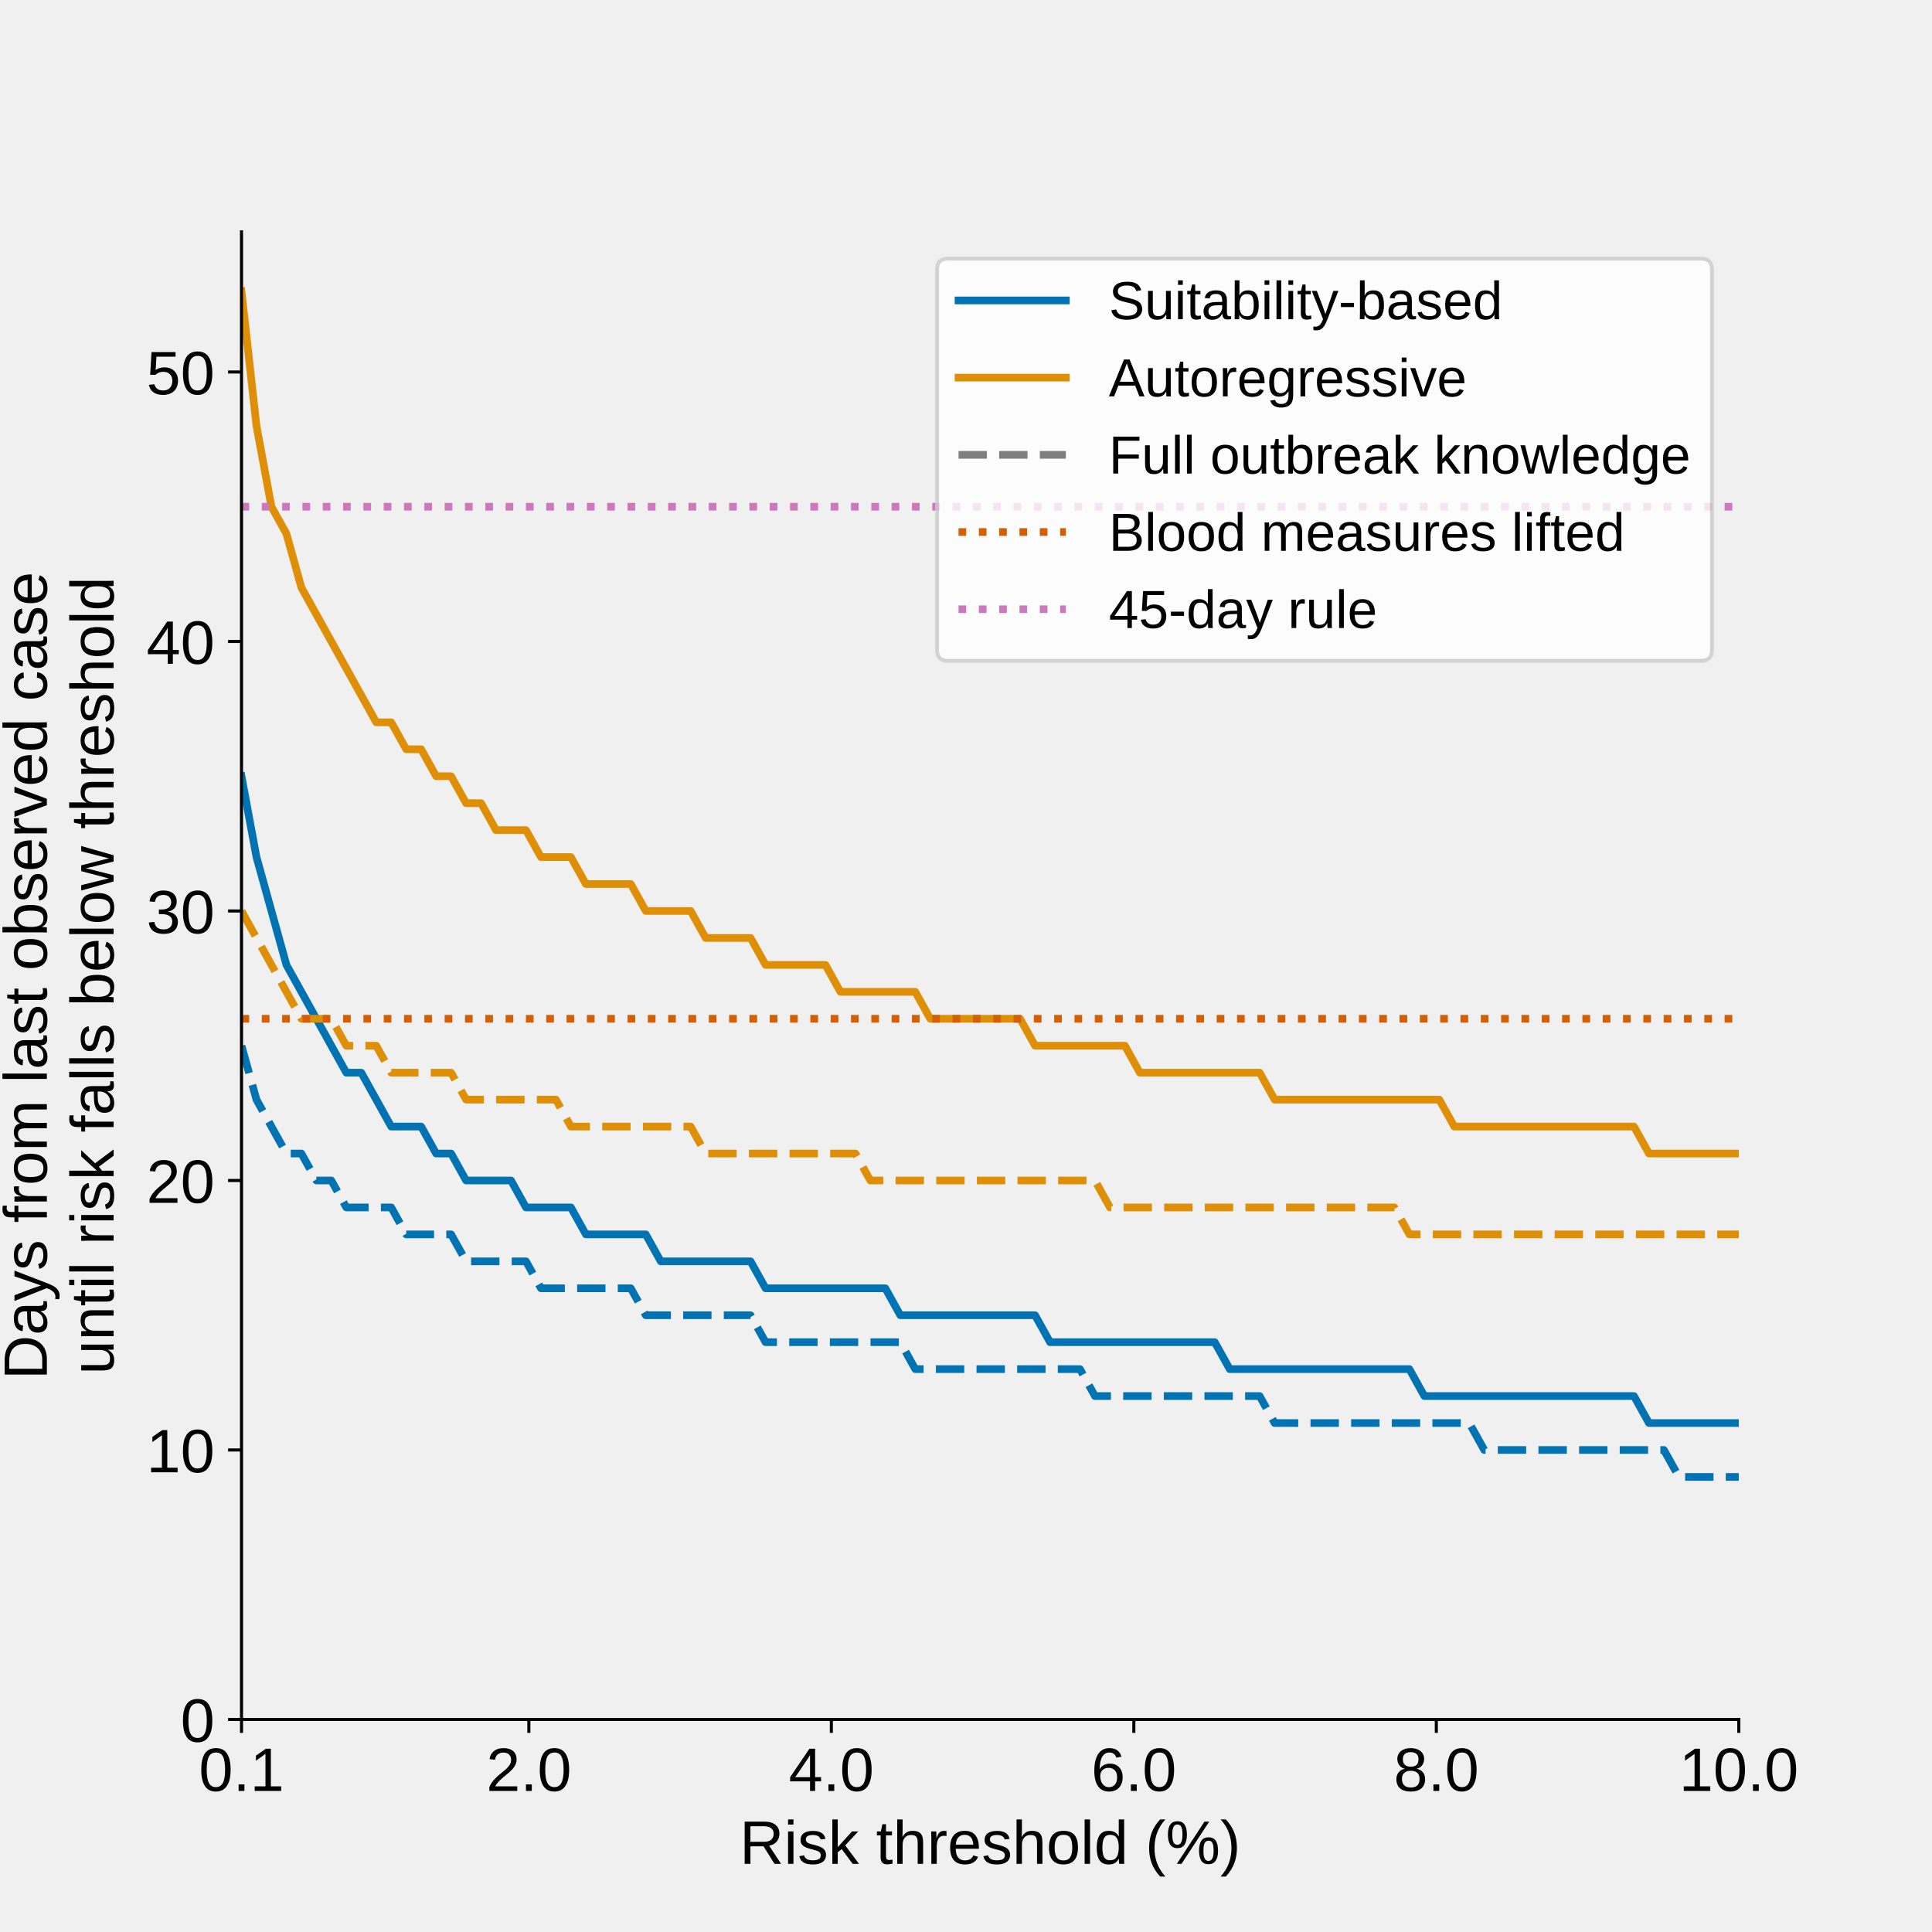
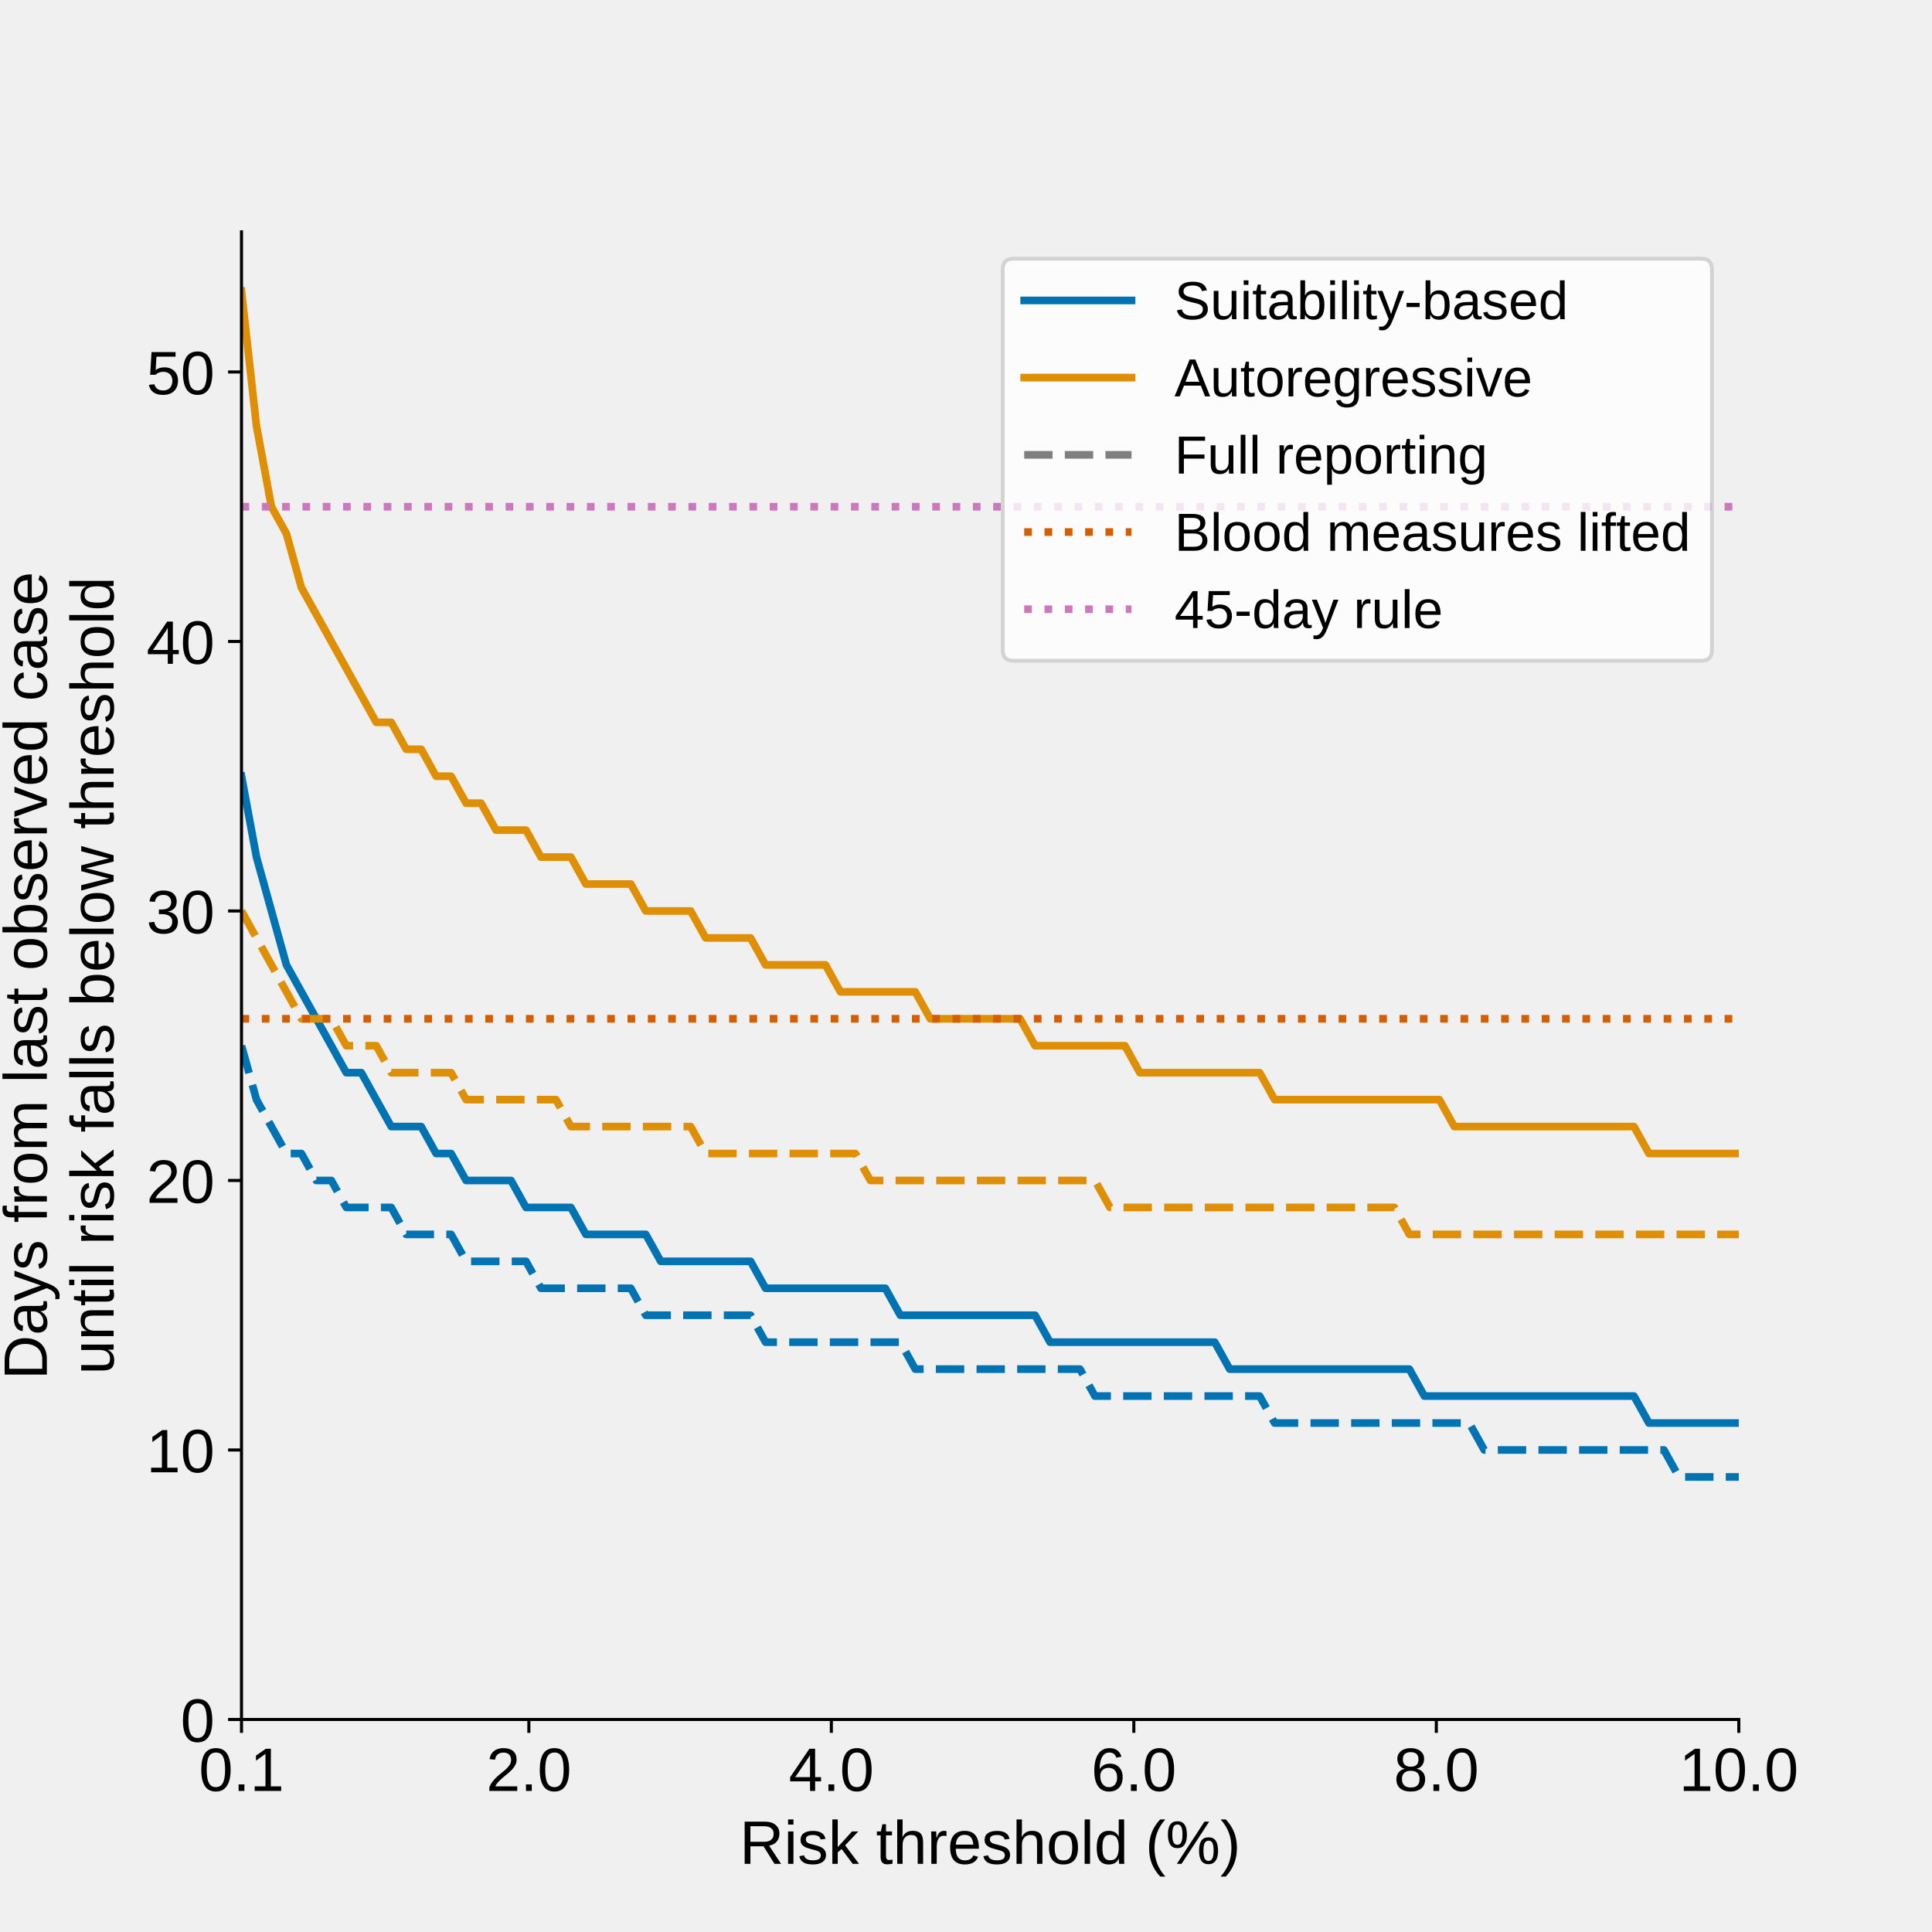
<svg xmlns="http://www.w3.org/2000/svg" xmlns:xlink="http://www.w3.org/1999/xlink" width="504pt" height="504pt" viewBox="0 0 504 504" version="1.1">
  <defs>
    <style type="text/css">*{stroke-linejoin: round; stroke-linecap: butt}</style>
  </defs>
  <g id="figure_1">
    <g id="patch_1">
      <path d="M 0 504  L 504 504  L 504 0  L 0 0  L 0 504  z " style="fill: none" />
    </g>
    <g id="axes_1">
      <g id="patch_2">
        <path d="M 63 448.56  L 453.6 448.56  L 453.6 60.48  L 63 60.48  L 63 448.56  z " style="fill: none" />
      </g>
      <g id="matplotlib.axis_1">
        <g id="xtick_1">
          <g id="line2d_1">
            <defs>
-               <path id="md79bd98420" d="M 0 0  L 0 3.5  " style="stroke: #000000; stroke-width: 0.8" />
+               <path id="mae31a4a050" d="M 0 0  L 0 3.5  " style="stroke: #000000; stroke-width: 0.8" />
            </defs>
            <g>
-               <use xlink:href="#md79bd98420" x="63" y="448.56" style="stroke: #000000; stroke-width: 0.8" />
+               <use xlink:href="#mae31a4a050" x="63" y="448.56" style="stroke: #000000; stroke-width: 0.8" />
            </g>
          </g>
          <g id="text_1">
            <text style="font-size: 16px; font-family: 'Arial', sans-serif; text-anchor: middle" x="63" y="467.208" transform="rotate(-0 63 467.2084)">0.1</text>
          </g>
        </g>
        <g id="xtick_2">
          <g id="line2d_2">
            <g>
-               <use xlink:href="#md79bd98420" x="137.964" y="448.56" style="stroke: #000000; stroke-width: 0.8" />
+               <use xlink:href="#mae31a4a050" x="137.964" y="448.56" style="stroke: #000000; stroke-width: 0.8" />
            </g>
          </g>
          <g id="text_2">
            <text style="font-size: 16px; font-family: 'Arial', sans-serif; text-anchor: middle" x="137.964" y="467.208" transform="rotate(-0 137.9636 467.2084)">2.0</text>
          </g>
        </g>
        <g id="xtick_3">
          <g id="line2d_3">
            <g>
-               <use xlink:href="#md79bd98420" x="216.873" y="448.56" style="stroke: #000000; stroke-width: 0.8" />
+               <use xlink:href="#mae31a4a050" x="216.873" y="448.56" style="stroke: #000000; stroke-width: 0.8" />
            </g>
          </g>
          <g id="text_3">
            <text style="font-size: 16px; font-family: 'Arial', sans-serif; text-anchor: middle" x="216.873" y="467.208" transform="rotate(-0 216.8727 467.2084)">4.0</text>
          </g>
        </g>
        <g id="xtick_4">
          <g id="line2d_4">
            <g>
-               <use xlink:href="#md79bd98420" x="295.782" y="448.56" style="stroke: #000000; stroke-width: 0.8" />
+               <use xlink:href="#mae31a4a050" x="295.782" y="448.56" style="stroke: #000000; stroke-width: 0.8" />
            </g>
          </g>
          <g id="text_4">
            <text style="font-size: 16px; font-family: 'Arial', sans-serif; text-anchor: middle" x="295.782" y="467.208" transform="rotate(-0 295.7818 467.2084)">6.0</text>
          </g>
        </g>
        <g id="xtick_5">
          <g id="line2d_5">
            <g>
-               <use xlink:href="#md79bd98420" x="374.691" y="448.56" style="stroke: #000000; stroke-width: 0.8" />
+               <use xlink:href="#mae31a4a050" x="374.691" y="448.56" style="stroke: #000000; stroke-width: 0.8" />
            </g>
          </g>
          <g id="text_5">
            <text style="font-size: 16px; font-family: 'Arial', sans-serif; text-anchor: middle" x="374.691" y="467.208" transform="rotate(-0 374.6909 467.2084)">8.0</text>
          </g>
        </g>
        <g id="xtick_6">
          <g id="line2d_6">
            <g>
-               <use xlink:href="#md79bd98420" x="453.6" y="448.56" style="stroke: #000000; stroke-width: 0.8" />
+               <use xlink:href="#mae31a4a050" x="453.6" y="448.56" style="stroke: #000000; stroke-width: 0.8" />
            </g>
          </g>
          <g id="text_6">
            <text style="font-size: 16px; font-family: 'Arial', sans-serif; text-anchor: middle" x="453.6" y="467.208" transform="rotate(-0 453.6 467.2084)">10.0</text>
          </g>
        </g>
        <g id="text_7">
          <text style="font-size: 16px; font-family: 'Arial', sans-serif; text-anchor: middle" x="258.3" y="486.224" transform="rotate(-0 258.3 486.2241)">Risk threshold (%)</text>
        </g>
      </g>
      <g id="matplotlib.axis_2">
        <g id="ytick_1">
          <g id="line2d_7">
            <defs>
-               <path id="mf78c4f5cdc" d="M 0 0  L -3.5 0  " style="stroke: #000000; stroke-width: 0.8" />
+               <path id="m3af4e66c50" d="M 0 0  L -3.5 0  " style="stroke: #000000; stroke-width: 0.8" />
            </defs>
            <g>
-               <use xlink:href="#mf78c4f5cdc" x="63" y="448.56" style="stroke: #000000; stroke-width: 0.8" />
+               <use xlink:href="#m3af4e66c50" x="63" y="448.56" style="stroke: #000000; stroke-width: 0.8" />
            </g>
          </g>
          <g id="text_8">
            <text style="font-size: 16px; font-family: 'Arial', sans-serif; text-anchor: end" x="56" y="454.384" transform="rotate(-0 56 454.3842)">0</text>
          </g>
        </g>
        <g id="ytick_2">
          <g id="line2d_8">
            <g>
-               <use xlink:href="#mf78c4f5cdc" x="63" y="378.256" style="stroke: #000000; stroke-width: 0.8" />
+               <use xlink:href="#m3af4e66c50" x="63" y="378.256" style="stroke: #000000; stroke-width: 0.8" />
            </g>
          </g>
          <g id="text_9">
            <text style="font-size: 16px; font-family: 'Arial', sans-serif; text-anchor: end" x="56" y="384.08" transform="rotate(-0 56 384.0799)">10</text>
          </g>
        </g>
        <g id="ytick_3">
          <g id="line2d_9">
            <g>
-               <use xlink:href="#mf78c4f5cdc" x="63" y="307.951" style="stroke: #000000; stroke-width: 0.8" />
+               <use xlink:href="#m3af4e66c50" x="63" y="307.951" style="stroke: #000000; stroke-width: 0.8" />
            </g>
          </g>
          <g id="text_10">
            <text style="font-size: 16px; font-family: 'Arial', sans-serif; text-anchor: end" x="56" y="313.776" transform="rotate(-0 56 313.7755)">20</text>
          </g>
        </g>
        <g id="ytick_4">
          <g id="line2d_10">
            <g>
-               <use xlink:href="#mf78c4f5cdc" x="63" y="237.647" style="stroke: #000000; stroke-width: 0.8" />
+               <use xlink:href="#m3af4e66c50" x="63" y="237.647" style="stroke: #000000; stroke-width: 0.8" />
            </g>
          </g>
          <g id="text_11">
            <text style="font-size: 16px; font-family: 'Arial', sans-serif; text-anchor: end" x="56" y="243.471" transform="rotate(-0 56 243.4712)">30</text>
          </g>
        </g>
        <g id="ytick_5">
          <g id="line2d_11">
            <g>
-               <use xlink:href="#mf78c4f5cdc" x="63" y="167.343" style="stroke: #000000; stroke-width: 0.8" />
+               <use xlink:href="#m3af4e66c50" x="63" y="167.343" style="stroke: #000000; stroke-width: 0.8" />
            </g>
          </g>
          <g id="text_12">
            <text style="font-size: 16px; font-family: 'Arial', sans-serif; text-anchor: end" x="56" y="173.167" transform="rotate(-0 56 173.1668)">40</text>
          </g>
        </g>
        <g id="ytick_6">
          <g id="line2d_12">
            <g>
-               <use xlink:href="#mf78c4f5cdc" x="63" y="97.038" style="stroke: #000000; stroke-width: 0.8" />
+               <use xlink:href="#m3af4e66c50" x="63" y="97.038" style="stroke: #000000; stroke-width: 0.8" />
            </g>
          </g>
          <g id="text_13">
            <text style="font-size: 16px; font-family: 'Arial', sans-serif; text-anchor: end" x="56" y="102.862" transform="rotate(-0 56 102.8625)">50</text>
          </g>
        </g>
        <g id="text_14">
          <text style="font-size: 16px; font-family: 'Arial', sans-serif" transform="translate(12.22422 359.8888) rotate(-90)">Days from last observed case</text>
          <text style="font-size: 16px; font-family: 'Arial', sans-serif" transform="translate(29.63859 358.5612) rotate(-90)">until risk falls below threshold</text>
        </g>
      </g>
      <g id="line2d_13">
-         <path d="M 63 202.495  L 66.906 223.586  L 70.812 237.647  L 74.718 251.708  L 78.624 258.738  L 82.53 265.769  L 86.436 272.799  L 90.342 279.83  L 94.248 279.83  L 98.154 286.86  L 102.06 293.89  L 105.966 293.89  L 109.872 293.89  L 113.778 300.921  L 117.684 300.921  L 121.59 307.951  L 125.496 307.951  L 129.402 307.951  L 133.308 307.951  L 137.214 314.982  L 141.12 314.982  L 145.026 314.982  L 148.932 314.982  L 152.838 322.012  L 156.744 322.012  L 160.65 322.012  L 164.556 322.012  L 168.462 322.012  L 172.368 329.043  L 176.274 329.043  L 180.18 329.043  L 184.086 329.043  L 187.992 329.043  L 191.898 329.043  L 195.804 329.043  L 199.71 336.073  L 203.616 336.073  L 207.522 336.073  L 211.428 336.073  L 215.334 336.073  L 219.24 336.073  L 223.146 336.073  L 227.052 336.073  L 230.958 336.073  L 234.864 343.103  L 238.77 343.103  L 242.676 343.103  L 246.582 343.103  L 250.488 343.103  L 254.394 343.103  L 258.3 343.103  L 262.206 343.103  L 266.112 343.103  L 270.018 343.103  L 273.924 350.134  L 277.83 350.134  L 281.736 350.134  L 285.642 350.134  L 289.548 350.134  L 293.454 350.134  L 297.36 350.134  L 301.266 350.134  L 305.172 350.134  L 309.078 350.134  L 312.984 350.134  L 316.89 350.134  L 320.796 357.164  L 324.702 357.164  L 328.608 357.164  L 332.514 357.164  L 336.42 357.164  L 340.326 357.164  L 344.232 357.164  L 348.138 357.164  L 352.044 357.164  L 355.95 357.164  L 359.856 357.164  L 363.762 357.164  L 367.668 357.164  L 371.574 364.195  L 375.48 364.195  L 379.386 364.195  L 383.292 364.195  L 387.198 364.195  L 391.104 364.195  L 395.01 364.195  L 398.916 364.195  L 402.822 364.195  L 406.728 364.195  L 410.634 364.195  L 414.54 364.195  L 418.446 364.195  L 422.352 364.195  L 426.258 364.195  L 430.164 371.225  L 434.07 371.225  L 437.976 371.225  L 441.882 371.225  L 445.788 371.225  L 449.694 371.225  L 453.6 371.225  " clip-path="url(#p927fb41685)" style="fill: none; stroke: #0173b2; stroke-width: 2; stroke-linecap: square" />
+         <path d="M 63 202.495  L 66.906 223.586  L 70.812 237.647  L 74.718 251.708  L 78.624 258.738  L 82.53 265.769  L 86.436 272.799  L 90.342 279.83  L 94.248 279.83  L 98.154 286.86  L 102.06 293.89  L 105.966 293.89  L 109.872 293.89  L 113.778 300.921  L 117.684 300.921  L 121.59 307.951  L 125.496 307.951  L 129.402 307.951  L 133.308 307.951  L 137.214 314.982  L 141.12 314.982  L 145.026 314.982  L 148.932 314.982  L 152.838 322.012  L 156.744 322.012  L 160.65 322.012  L 164.556 322.012  L 168.462 322.012  L 172.368 329.043  L 176.274 329.043  L 180.18 329.043  L 184.086 329.043  L 187.992 329.043  L 191.898 329.043  L 195.804 329.043  L 199.71 336.073  L 203.616 336.073  L 207.522 336.073  L 211.428 336.073  L 215.334 336.073  L 219.24 336.073  L 223.146 336.073  L 227.052 336.073  L 230.958 336.073  L 234.864 343.103  L 238.77 343.103  L 242.676 343.103  L 246.582 343.103  L 250.488 343.103  L 254.394 343.103  L 258.3 343.103  L 262.206 343.103  L 266.112 343.103  L 270.018 343.103  L 273.924 350.134  L 277.83 350.134  L 281.736 350.134  L 285.642 350.134  L 289.548 350.134  L 293.454 350.134  L 297.36 350.134  L 301.266 350.134  L 305.172 350.134  L 309.078 350.134  L 312.984 350.134  L 316.89 350.134  L 320.796 357.164  L 324.702 357.164  L 328.608 357.164  L 332.514 357.164  L 336.42 357.164  L 340.326 357.164  L 344.232 357.164  L 348.138 357.164  L 352.044 357.164  L 355.95 357.164  L 359.856 357.164  L 363.762 357.164  L 367.668 357.164  L 371.574 364.195  L 375.48 364.195  L 379.386 364.195  L 383.292 364.195  L 387.198 364.195  L 391.104 364.195  L 395.01 364.195  L 398.916 364.195  L 402.822 364.195  L 406.728 364.195  L 410.634 364.195  L 414.54 364.195  L 418.446 364.195  L 422.352 364.195  L 426.258 364.195  L 430.164 371.225  L 434.07 371.225  L 437.976 371.225  L 441.882 371.225  L 445.788 371.225  L 449.694 371.225  L 453.6 371.225  " clip-path="url(#p9e1af03c86)" style="fill: none; stroke: #0173b2; stroke-width: 2; stroke-linecap: square" />
      </g>
      <g id="line2d_14">
-         <path d="M 63 272.799  L 66.906 286.86  L 70.812 293.89  L 74.718 300.921  L 78.624 300.921  L 82.53 307.951  L 86.436 307.951  L 90.342 314.982  L 94.248 314.982  L 98.154 314.982  L 102.06 314.982  L 105.966 322.012  L 109.872 322.012  L 113.778 322.012  L 117.684 322.012  L 121.59 329.043  L 125.496 329.043  L 129.402 329.043  L 133.308 329.043  L 137.214 329.043  L 141.12 336.073  L 145.026 336.073  L 148.932 336.073  L 152.838 336.073  L 156.744 336.073  L 160.65 336.073  L 164.556 336.073  L 168.462 343.103  L 172.368 343.103  L 176.274 343.103  L 180.18 343.103  L 184.086 343.103  L 187.992 343.103  L 191.898 343.103  L 195.804 343.103  L 199.71 350.134  L 203.616 350.134  L 207.522 350.134  L 211.428 350.134  L 215.334 350.134  L 219.24 350.134  L 223.146 350.134  L 227.052 350.134  L 230.958 350.134  L 234.864 350.134  L 238.77 357.164  L 242.676 357.164  L 246.582 357.164  L 250.488 357.164  L 254.394 357.164  L 258.3 357.164  L 262.206 357.164  L 266.112 357.164  L 270.018 357.164  L 273.924 357.164  L 277.83 357.164  L 281.736 357.164  L 285.642 364.195  L 289.548 364.195  L 293.454 364.195  L 297.36 364.195  L 301.266 364.195  L 305.172 364.195  L 309.078 364.195  L 312.984 364.195  L 316.89 364.195  L 320.796 364.195  L 324.702 364.195  L 328.608 364.195  L 332.514 371.225  L 336.42 371.225  L 340.326 371.225  L 344.232 371.225  L 348.138 371.225  L 352.044 371.225  L 355.95 371.225  L 359.856 371.225  L 363.762 371.225  L 367.668 371.225  L 371.574 371.225  L 375.48 371.225  L 379.386 371.225  L 383.292 371.225  L 387.198 378.256  L 391.104 378.256  L 395.01 378.256  L 398.916 378.256  L 402.822 378.256  L 406.728 378.256  L 410.634 378.256  L 414.54 378.256  L 418.446 378.256  L 422.352 378.256  L 426.258 378.256  L 430.164 378.256  L 434.07 378.256  L 437.976 385.286  L 441.882 385.286  L 445.788 385.286  L 449.694 385.286  L 453.6 385.286  " clip-path="url(#p927fb41685)" style="fill: none; stroke-dasharray: 7.4,3.2; stroke-dashoffset: 0; stroke: #0173b2; stroke-width: 2" />
+         <path d="M 63 272.799  L 66.906 286.86  L 70.812 293.89  L 74.718 300.921  L 78.624 300.921  L 82.53 307.951  L 86.436 307.951  L 90.342 314.982  L 94.248 314.982  L 98.154 314.982  L 102.06 314.982  L 105.966 322.012  L 109.872 322.012  L 113.778 322.012  L 117.684 322.012  L 121.59 329.043  L 125.496 329.043  L 129.402 329.043  L 133.308 329.043  L 137.214 329.043  L 141.12 336.073  L 145.026 336.073  L 148.932 336.073  L 152.838 336.073  L 156.744 336.073  L 160.65 336.073  L 164.556 336.073  L 168.462 343.103  L 172.368 343.103  L 176.274 343.103  L 180.18 343.103  L 184.086 343.103  L 187.992 343.103  L 191.898 343.103  L 195.804 343.103  L 199.71 350.134  L 203.616 350.134  L 207.522 350.134  L 211.428 350.134  L 215.334 350.134  L 219.24 350.134  L 223.146 350.134  L 227.052 350.134  L 230.958 350.134  L 234.864 350.134  L 238.77 357.164  L 242.676 357.164  L 246.582 357.164  L 250.488 357.164  L 254.394 357.164  L 258.3 357.164  L 262.206 357.164  L 266.112 357.164  L 270.018 357.164  L 273.924 357.164  L 277.83 357.164  L 281.736 357.164  L 285.642 364.195  L 289.548 364.195  L 293.454 364.195  L 297.36 364.195  L 301.266 364.195  L 305.172 364.195  L 309.078 364.195  L 312.984 364.195  L 316.89 364.195  L 320.796 364.195  L 324.702 364.195  L 328.608 364.195  L 332.514 371.225  L 336.42 371.225  L 340.326 371.225  L 344.232 371.225  L 348.138 371.225  L 352.044 371.225  L 355.95 371.225  L 359.856 371.225  L 363.762 371.225  L 367.668 371.225  L 371.574 371.225  L 375.48 371.225  L 379.386 371.225  L 383.292 371.225  L 387.198 378.256  L 391.104 378.256  L 395.01 378.256  L 398.916 378.256  L 402.822 378.256  L 406.728 378.256  L 410.634 378.256  L 414.54 378.256  L 418.446 378.256  L 422.352 378.256  L 426.258 378.256  L 430.164 378.256  L 434.07 378.256  L 437.976 385.286  L 441.882 385.286  L 445.788 385.286  L 449.694 385.286  L 453.6 385.286  " clip-path="url(#p9e1af03c86)" style="fill: none; stroke-dasharray: 7.4,3.2; stroke-dashoffset: 0; stroke: #0173b2; stroke-width: 2" />
      </g>
      <g id="line2d_15">
-         <path d="M 63 75.947  L 66.906 111.099  L 70.812 132.19  L 74.718 139.221  L 78.624 153.282  L 82.53 160.312  L 86.436 167.343  L 90.342 174.373  L 94.248 181.403  L 98.154 188.434  L 102.06 188.434  L 105.966 195.464  L 109.872 195.464  L 113.778 202.495  L 117.684 202.495  L 121.59 209.525  L 125.496 209.525  L 129.402 216.556  L 133.308 216.556  L 137.214 216.556  L 141.12 223.586  L 145.026 223.586  L 148.932 223.586  L 152.838 230.617  L 156.744 230.617  L 160.65 230.617  L 164.556 230.617  L 168.462 237.647  L 172.368 237.647  L 176.274 237.647  L 180.18 237.647  L 184.086 244.677  L 187.992 244.677  L 191.898 244.677  L 195.804 244.677  L 199.71 251.708  L 203.616 251.708  L 207.522 251.708  L 211.428 251.708  L 215.334 251.708  L 219.24 258.738  L 223.146 258.738  L 227.052 258.738  L 230.958 258.738  L 234.864 258.738  L 238.77 258.738  L 242.676 265.769  L 246.582 265.769  L 250.488 265.769  L 254.394 265.769  L 258.3 265.769  L 262.206 265.769  L 266.112 265.769  L 270.018 272.799  L 273.924 272.799  L 277.83 272.799  L 281.736 272.799  L 285.642 272.799  L 289.548 272.799  L 293.454 272.799  L 297.36 279.83  L 301.266 279.83  L 305.172 279.83  L 309.078 279.83  L 312.984 279.83  L 316.89 279.83  L 320.796 279.83  L 324.702 279.83  L 328.608 279.83  L 332.514 286.86  L 336.42 286.86  L 340.326 286.86  L 344.232 286.86  L 348.138 286.86  L 352.044 286.86  L 355.95 286.86  L 359.856 286.86  L 363.762 286.86  L 367.668 286.86  L 371.574 286.86  L 375.48 286.86  L 379.386 293.89  L 383.292 293.89  L 387.198 293.89  L 391.104 293.89  L 395.01 293.89  L 398.916 293.89  L 402.822 293.89  L 406.728 293.89  L 410.634 293.89  L 414.54 293.89  L 418.446 293.89  L 422.352 293.89  L 426.258 293.89  L 430.164 300.921  L 434.07 300.921  L 437.976 300.921  L 441.882 300.921  L 445.788 300.921  L 449.694 300.921  L 453.6 300.921  " clip-path="url(#p927fb41685)" style="fill: none; stroke: #de8f05; stroke-width: 2; stroke-linecap: square" />
+         <path d="M 63 75.947  L 66.906 111.099  L 70.812 132.19  L 74.718 139.221  L 78.624 153.282  L 82.53 160.312  L 86.436 167.343  L 90.342 174.373  L 94.248 181.403  L 98.154 188.434  L 102.06 188.434  L 105.966 195.464  L 109.872 195.464  L 113.778 202.495  L 117.684 202.495  L 121.59 209.525  L 125.496 209.525  L 129.402 216.556  L 133.308 216.556  L 137.214 216.556  L 141.12 223.586  L 145.026 223.586  L 148.932 223.586  L 152.838 230.617  L 156.744 230.617  L 160.65 230.617  L 164.556 230.617  L 168.462 237.647  L 172.368 237.647  L 176.274 237.647  L 180.18 237.647  L 184.086 244.677  L 187.992 244.677  L 191.898 244.677  L 195.804 244.677  L 199.71 251.708  L 203.616 251.708  L 207.522 251.708  L 211.428 251.708  L 215.334 251.708  L 219.24 258.738  L 223.146 258.738  L 227.052 258.738  L 230.958 258.738  L 234.864 258.738  L 238.77 258.738  L 242.676 265.769  L 246.582 265.769  L 250.488 265.769  L 254.394 265.769  L 258.3 265.769  L 262.206 265.769  L 266.112 265.769  L 270.018 272.799  L 273.924 272.799  L 277.83 272.799  L 281.736 272.799  L 285.642 272.799  L 289.548 272.799  L 293.454 272.799  L 297.36 279.83  L 301.266 279.83  L 305.172 279.83  L 309.078 279.83  L 312.984 279.83  L 316.89 279.83  L 320.796 279.83  L 324.702 279.83  L 328.608 279.83  L 332.514 286.86  L 336.42 286.86  L 340.326 286.86  L 344.232 286.86  L 348.138 286.86  L 352.044 286.86  L 355.95 286.86  L 359.856 286.86  L 363.762 286.86  L 367.668 286.86  L 371.574 286.86  L 375.48 286.86  L 379.386 293.89  L 383.292 293.89  L 387.198 293.89  L 391.104 293.89  L 395.01 293.89  L 398.916 293.89  L 402.822 293.89  L 406.728 293.89  L 410.634 293.89  L 414.54 293.89  L 418.446 293.89  L 422.352 293.89  L 426.258 293.89  L 430.164 300.921  L 434.07 300.921  L 437.976 300.921  L 441.882 300.921  L 445.788 300.921  L 449.694 300.921  L 453.6 300.921  " clip-path="url(#p9e1af03c86)" style="fill: none; stroke: #de8f05; stroke-width: 2; stroke-linecap: square" />
      </g>
      <g id="line2d_16">
-         <path d="M 63 237.647  L 66.906 244.677  L 70.812 251.708  L 74.718 258.738  L 78.624 265.769  L 82.53 265.769  L 86.436 265.769  L 90.342 272.799  L 94.248 272.799  L 98.154 272.799  L 102.06 279.83  L 105.966 279.83  L 109.872 279.83  L 113.778 279.83  L 117.684 279.83  L 121.59 286.86  L 125.496 286.86  L 129.402 286.86  L 133.308 286.86  L 137.214 286.86  L 141.12 286.86  L 145.026 286.86  L 148.932 293.89  L 152.838 293.89  L 156.744 293.89  L 160.65 293.89  L 164.556 293.89  L 168.462 293.89  L 172.368 293.89  L 176.274 293.89  L 180.18 293.89  L 184.086 300.921  L 187.992 300.921  L 191.898 300.921  L 195.804 300.921  L 199.71 300.921  L 203.616 300.921  L 207.522 300.921  L 211.428 300.921  L 215.334 300.921  L 219.24 300.921  L 223.146 300.921  L 227.052 307.951  L 230.958 307.951  L 234.864 307.951  L 238.77 307.951  L 242.676 307.951  L 246.582 307.951  L 250.488 307.951  L 254.394 307.951  L 258.3 307.951  L 262.206 307.951  L 266.112 307.951  L 270.018 307.951  L 273.924 307.951  L 277.83 307.951  L 281.736 307.951  L 285.642 307.951  L 289.548 314.982  L 293.454 314.982  L 297.36 314.982  L 301.266 314.982  L 305.172 314.982  L 309.078 314.982  L 312.984 314.982  L 316.89 314.982  L 320.796 314.982  L 324.702 314.982  L 328.608 314.982  L 332.514 314.982  L 336.42 314.982  L 340.326 314.982  L 344.232 314.982  L 348.138 314.982  L 352.044 314.982  L 355.95 314.982  L 359.856 314.982  L 363.762 314.982  L 367.668 322.012  L 371.574 322.012  L 375.48 322.012  L 379.386 322.012  L 383.292 322.012  L 387.198 322.012  L 391.104 322.012  L 395.01 322.012  L 398.916 322.012  L 402.822 322.012  L 406.728 322.012  L 410.634 322.012  L 414.54 322.012  L 418.446 322.012  L 422.352 322.012  L 426.258 322.012  L 430.164 322.012  L 434.07 322.012  L 437.976 322.012  L 441.882 322.012  L 445.788 322.012  L 449.694 322.012  L 453.6 322.012  " clip-path="url(#p927fb41685)" style="fill: none; stroke-dasharray: 7.4,3.2; stroke-dashoffset: 0; stroke: #de8f05; stroke-width: 2" />
+         <path d="M 63 237.647  L 66.906 244.677  L 70.812 251.708  L 74.718 258.738  L 78.624 265.769  L 82.53 265.769  L 86.436 265.769  L 90.342 272.799  L 94.248 272.799  L 98.154 272.799  L 102.06 279.83  L 105.966 279.83  L 109.872 279.83  L 113.778 279.83  L 117.684 279.83  L 121.59 286.86  L 125.496 286.86  L 129.402 286.86  L 133.308 286.86  L 137.214 286.86  L 141.12 286.86  L 145.026 286.86  L 148.932 293.89  L 152.838 293.89  L 156.744 293.89  L 160.65 293.89  L 164.556 293.89  L 168.462 293.89  L 172.368 293.89  L 176.274 293.89  L 180.18 293.89  L 184.086 300.921  L 187.992 300.921  L 191.898 300.921  L 195.804 300.921  L 199.71 300.921  L 203.616 300.921  L 207.522 300.921  L 211.428 300.921  L 215.334 300.921  L 219.24 300.921  L 223.146 300.921  L 227.052 307.951  L 230.958 307.951  L 234.864 307.951  L 238.77 307.951  L 242.676 307.951  L 246.582 307.951  L 250.488 307.951  L 254.394 307.951  L 258.3 307.951  L 262.206 307.951  L 266.112 307.951  L 270.018 307.951  L 273.924 307.951  L 277.83 307.951  L 281.736 307.951  L 285.642 307.951  L 289.548 314.982  L 293.454 314.982  L 297.36 314.982  L 301.266 314.982  L 305.172 314.982  L 309.078 314.982  L 312.984 314.982  L 316.89 314.982  L 320.796 314.982  L 324.702 314.982  L 328.608 314.982  L 332.514 314.982  L 336.42 314.982  L 340.326 314.982  L 344.232 314.982  L 348.138 314.982  L 352.044 314.982  L 355.95 314.982  L 359.856 314.982  L 363.762 314.982  L 367.668 322.012  L 371.574 322.012  L 375.48 322.012  L 379.386 322.012  L 383.292 322.012  L 387.198 322.012  L 391.104 322.012  L 395.01 322.012  L 398.916 322.012  L 402.822 322.012  L 406.728 322.012  L 410.634 322.012  L 414.54 322.012  L 418.446 322.012  L 422.352 322.012  L 426.258 322.012  L 430.164 322.012  L 434.07 322.012  L 437.976 322.012  L 441.882 322.012  L 445.788 322.012  L 449.694 322.012  L 453.6 322.012  " clip-path="url(#p9e1af03c86)" style="fill: none; stroke-dasharray: 7.4,3.2; stroke-dashoffset: 0; stroke: #de8f05; stroke-width: 2" />
      </g>
      <g id="line2d_17" />
      <g id="line2d_18">
-         <path d="M 63 265.769  L 453.6 265.769  " clip-path="url(#p927fb41685)" style="fill: none; stroke-dasharray: 2,3.3; stroke-dashoffset: 0; stroke: #d55e00; stroke-width: 2" />
+         <path d="M 63 265.769  L 453.6 265.769  " clip-path="url(#p9e1af03c86)" style="fill: none; stroke-dasharray: 2,3.3; stroke-dashoffset: 0; stroke: #d55e00; stroke-width: 2" />
      </g>
      <g id="line2d_19">
-         <path d="M 63 132.19  L 453.6 132.19  " clip-path="url(#p927fb41685)" style="fill: none; stroke-dasharray: 2,3.3; stroke-dashoffset: 0; stroke: #cc78bc; stroke-width: 2" />
+         <path d="M 63 132.19  L 453.6 132.19  " clip-path="url(#p9e1af03c86)" style="fill: none; stroke-dasharray: 2,3.3; stroke-dashoffset: 0; stroke: #cc78bc; stroke-width: 2" />
      </g>
      <g id="patch_3">
        <path d="M 63 448.56  L 63 60.48  " style="fill: none; stroke: #000000; stroke-width: 0.8; stroke-linejoin: miter; stroke-linecap: square" />
      </g>
      <g id="patch_4">
        <path d="M 63 448.56  L 453.6 448.56  " style="fill: none; stroke: #000000; stroke-width: 0.8; stroke-linejoin: miter; stroke-linecap: square" />
      </g>
      <g id="legend_1">
        <g id="patch_5">
-           <path d="M 247.253 172.374  L 443.8 172.374  Q 446.6 172.374 446.6 169.574  L 446.6 70.28  Q 446.6 67.48 443.8 67.48  L 247.253 67.48  Q 244.453 67.48 244.453 70.28  L 244.453 169.574  Q 244.453 172.374 247.253 172.374  z " style="fill: #ffffff; opacity: 0.8; stroke: #cccccc; stroke-linejoin: miter" />
+           <path d="M 264.381 172.374  L 443.8 172.374  Q 446.6 172.374 446.6 169.574  L 446.6 70.28  Q 446.6 67.48 443.8 67.48  L 264.381 67.48  Q 261.581 67.48 261.581 70.28  L 261.581 169.574  Q 261.581 172.374 264.381 172.374  z " style="fill: #ffffff; opacity: 0.8; stroke: #cccccc; stroke-linejoin: miter" />
        </g>
        <g id="line2d_20">
-           <path d="M 250.053 78.372  L 264.053 78.372  L 278.053 78.372  " style="fill: none; stroke: #0173b2; stroke-width: 2; stroke-linecap: square" />
+           <path d="M 267.181 78.372  L 281.181 78.372  L 295.181 78.372  " style="fill: none; stroke: #0173b2; stroke-width: 2; stroke-linecap: square" />
        </g>
        <g id="text_15">
-           <text style="font-size: 14px; font-family: 'Arial', sans-serif; text-anchor: start" x="289.253" y="83.272" transform="rotate(-0 289.2531 83.27238)">Suitability-based</text>
+           <text style="font-size: 14px; font-family: 'Arial', sans-serif; text-anchor: start" x="306.381" y="83.272" transform="rotate(-0 306.3813 83.27238)">Suitability-based</text>
        </g>
        <g id="line2d_21">
-           <path d="M 250.053 98.511  L 264.053 98.511  L 278.053 98.511  " style="fill: none; stroke: #de8f05; stroke-width: 2; stroke-linecap: square" />
+           <path d="M 267.181 98.511  L 281.181 98.511  L 295.181 98.511  " style="fill: none; stroke: #de8f05; stroke-width: 2; stroke-linecap: square" />
        </g>
        <g id="text_16">
-           <text style="font-size: 14px; font-family: 'Arial', sans-serif; text-anchor: start" x="289.253" y="103.411" transform="rotate(-0 289.2531 103.4113)">Autoregressive</text>
+           <text style="font-size: 14px; font-family: 'Arial', sans-serif; text-anchor: start" x="306.381" y="103.411" transform="rotate(-0 306.3813 103.4113)">Autoregressive</text>
        </g>
        <g id="line2d_22">
-           <path d="M 250.053 118.65  L 264.053 118.65  L 278.053 118.65  " style="fill: none; stroke-dasharray: 7.4,3.2; stroke-dashoffset: 0; stroke: #7f7f7f; stroke-width: 2" />
+           <path d="M 267.181 118.65  L 281.181 118.65  L 295.181 118.65  " style="fill: none; stroke-dasharray: 7.4,3.2; stroke-dashoffset: 0; stroke: #7f7f7f; stroke-width: 2" />
        </g>
        <g id="text_17">
-           <text style="font-size: 14px; font-family: 'Arial', sans-serif; text-anchor: start" x="289.253" y="123.55" transform="rotate(-0 289.2531 123.5503)">Full outbreak knowledge</text>
+           <text style="font-size: 14px; font-family: 'Arial', sans-serif; text-anchor: start" x="306.381" y="123.55" transform="rotate(-0 306.3813 123.5503)">Full reporting</text>
        </g>
        <g id="line2d_23">
-           <path d="M 250.053 138.789  L 264.053 138.789  L 278.053 138.789  " style="fill: none; stroke-dasharray: 2,3.3; stroke-dashoffset: 0; stroke: #d55e00; stroke-width: 2" />
+           <path d="M 267.181 138.789  L 281.181 138.789  L 295.181 138.789  " style="fill: none; stroke-dasharray: 2,3.3; stroke-dashoffset: 0; stroke: #d55e00; stroke-width: 2" />
        </g>
        <g id="text_18">
-           <text style="font-size: 14px; font-family: 'Arial', sans-serif; text-anchor: start" x="289.253" y="143.689" transform="rotate(-0 289.2531 143.6892)">Blood measures lifted</text>
+           <text style="font-size: 14px; font-family: 'Arial', sans-serif; text-anchor: start" x="306.381" y="143.689" transform="rotate(-0 306.3813 143.6892)">Blood measures lifted</text>
        </g>
        <g id="line2d_24">
-           <path d="M 250.053 158.928  L 264.053 158.928  L 278.053 158.928  " style="fill: none; stroke-dasharray: 2,3.3; stroke-dashoffset: 0; stroke: #cc78bc; stroke-width: 2" />
+           <path d="M 267.181 158.928  L 281.181 158.928  L 295.181 158.928  " style="fill: none; stroke-dasharray: 2,3.3; stroke-dashoffset: 0; stroke: #cc78bc; stroke-width: 2" />
        </g>
        <g id="text_19">
-           <text style="font-size: 14px; font-family: 'Arial', sans-serif; text-anchor: start" x="289.253" y="163.828" transform="rotate(-0 289.2531 163.8279)">45-day rule</text>
+           <text style="font-size: 14px; font-family: 'Arial', sans-serif; text-anchor: start" x="306.381" y="163.828" transform="rotate(-0 306.3813 163.8279)">45-day rule</text>
        </g>
      </g>
    </g>
  </g>
  <defs>
-     <clipPath id="p927fb41685">
+     <clipPath id="p9e1af03c86">
      <rect x="63" y="60.48" width="390.6" height="388.08" />
    </clipPath>
  </defs>
</svg>
